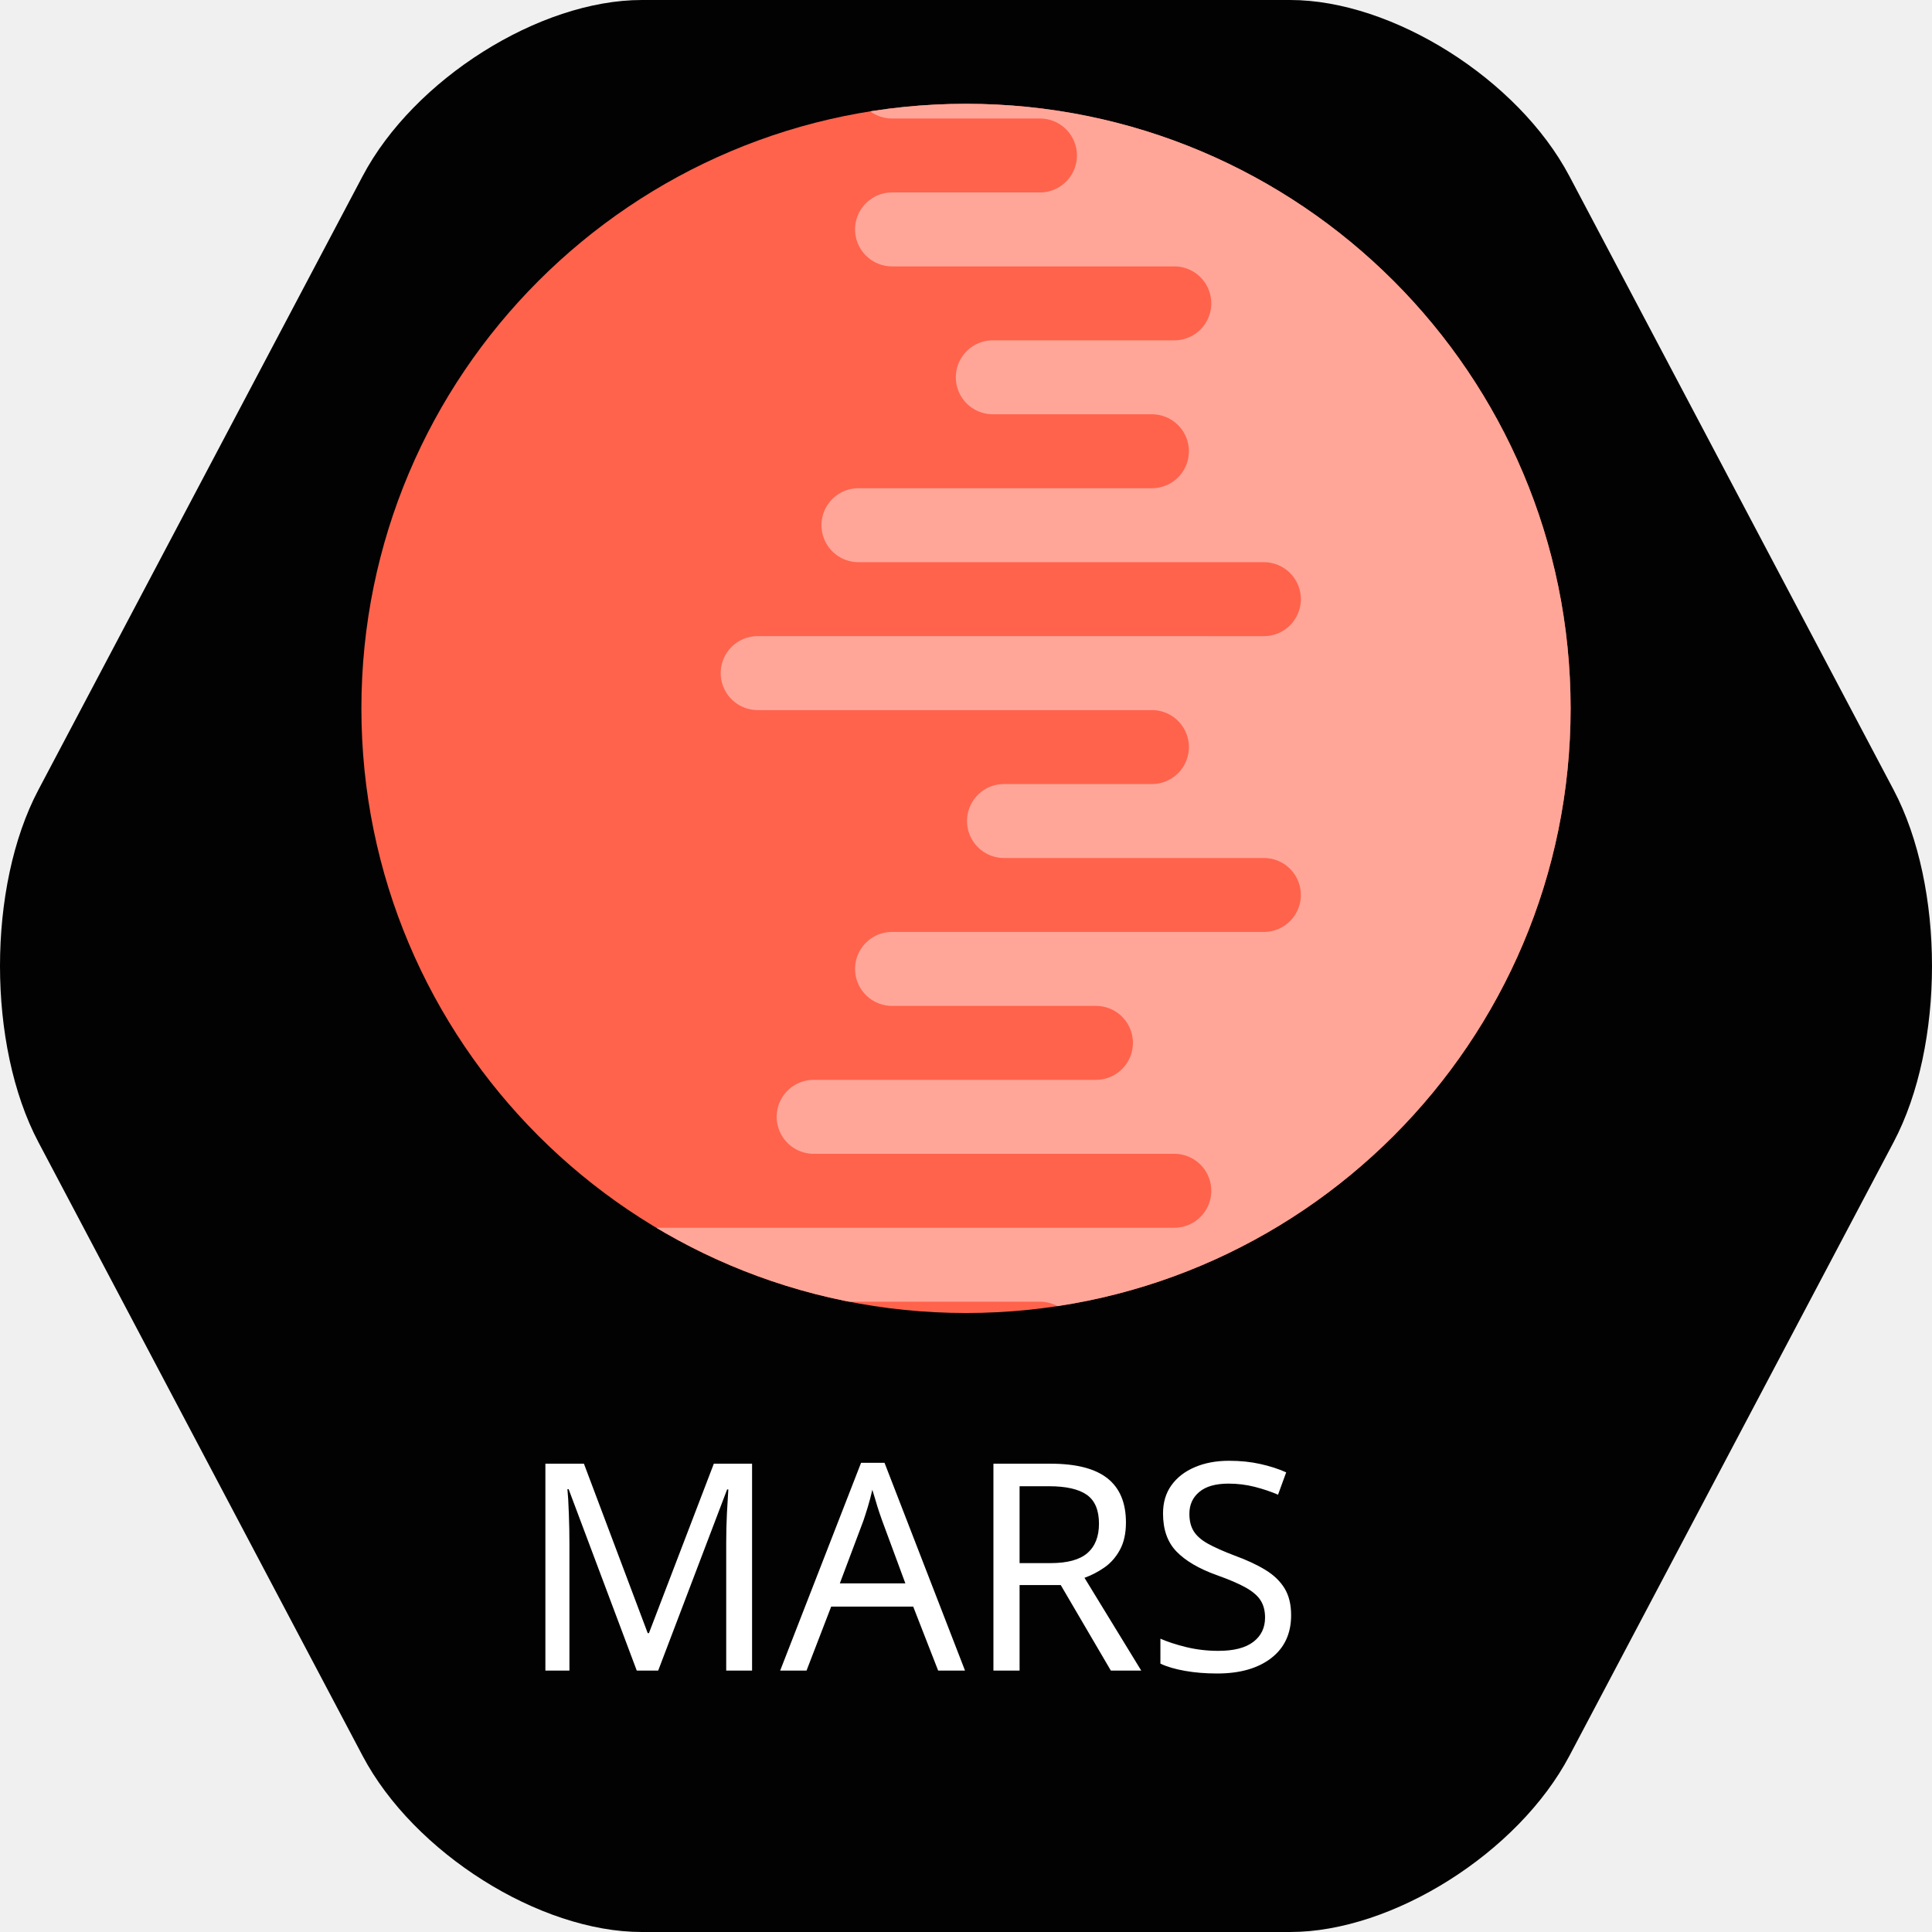
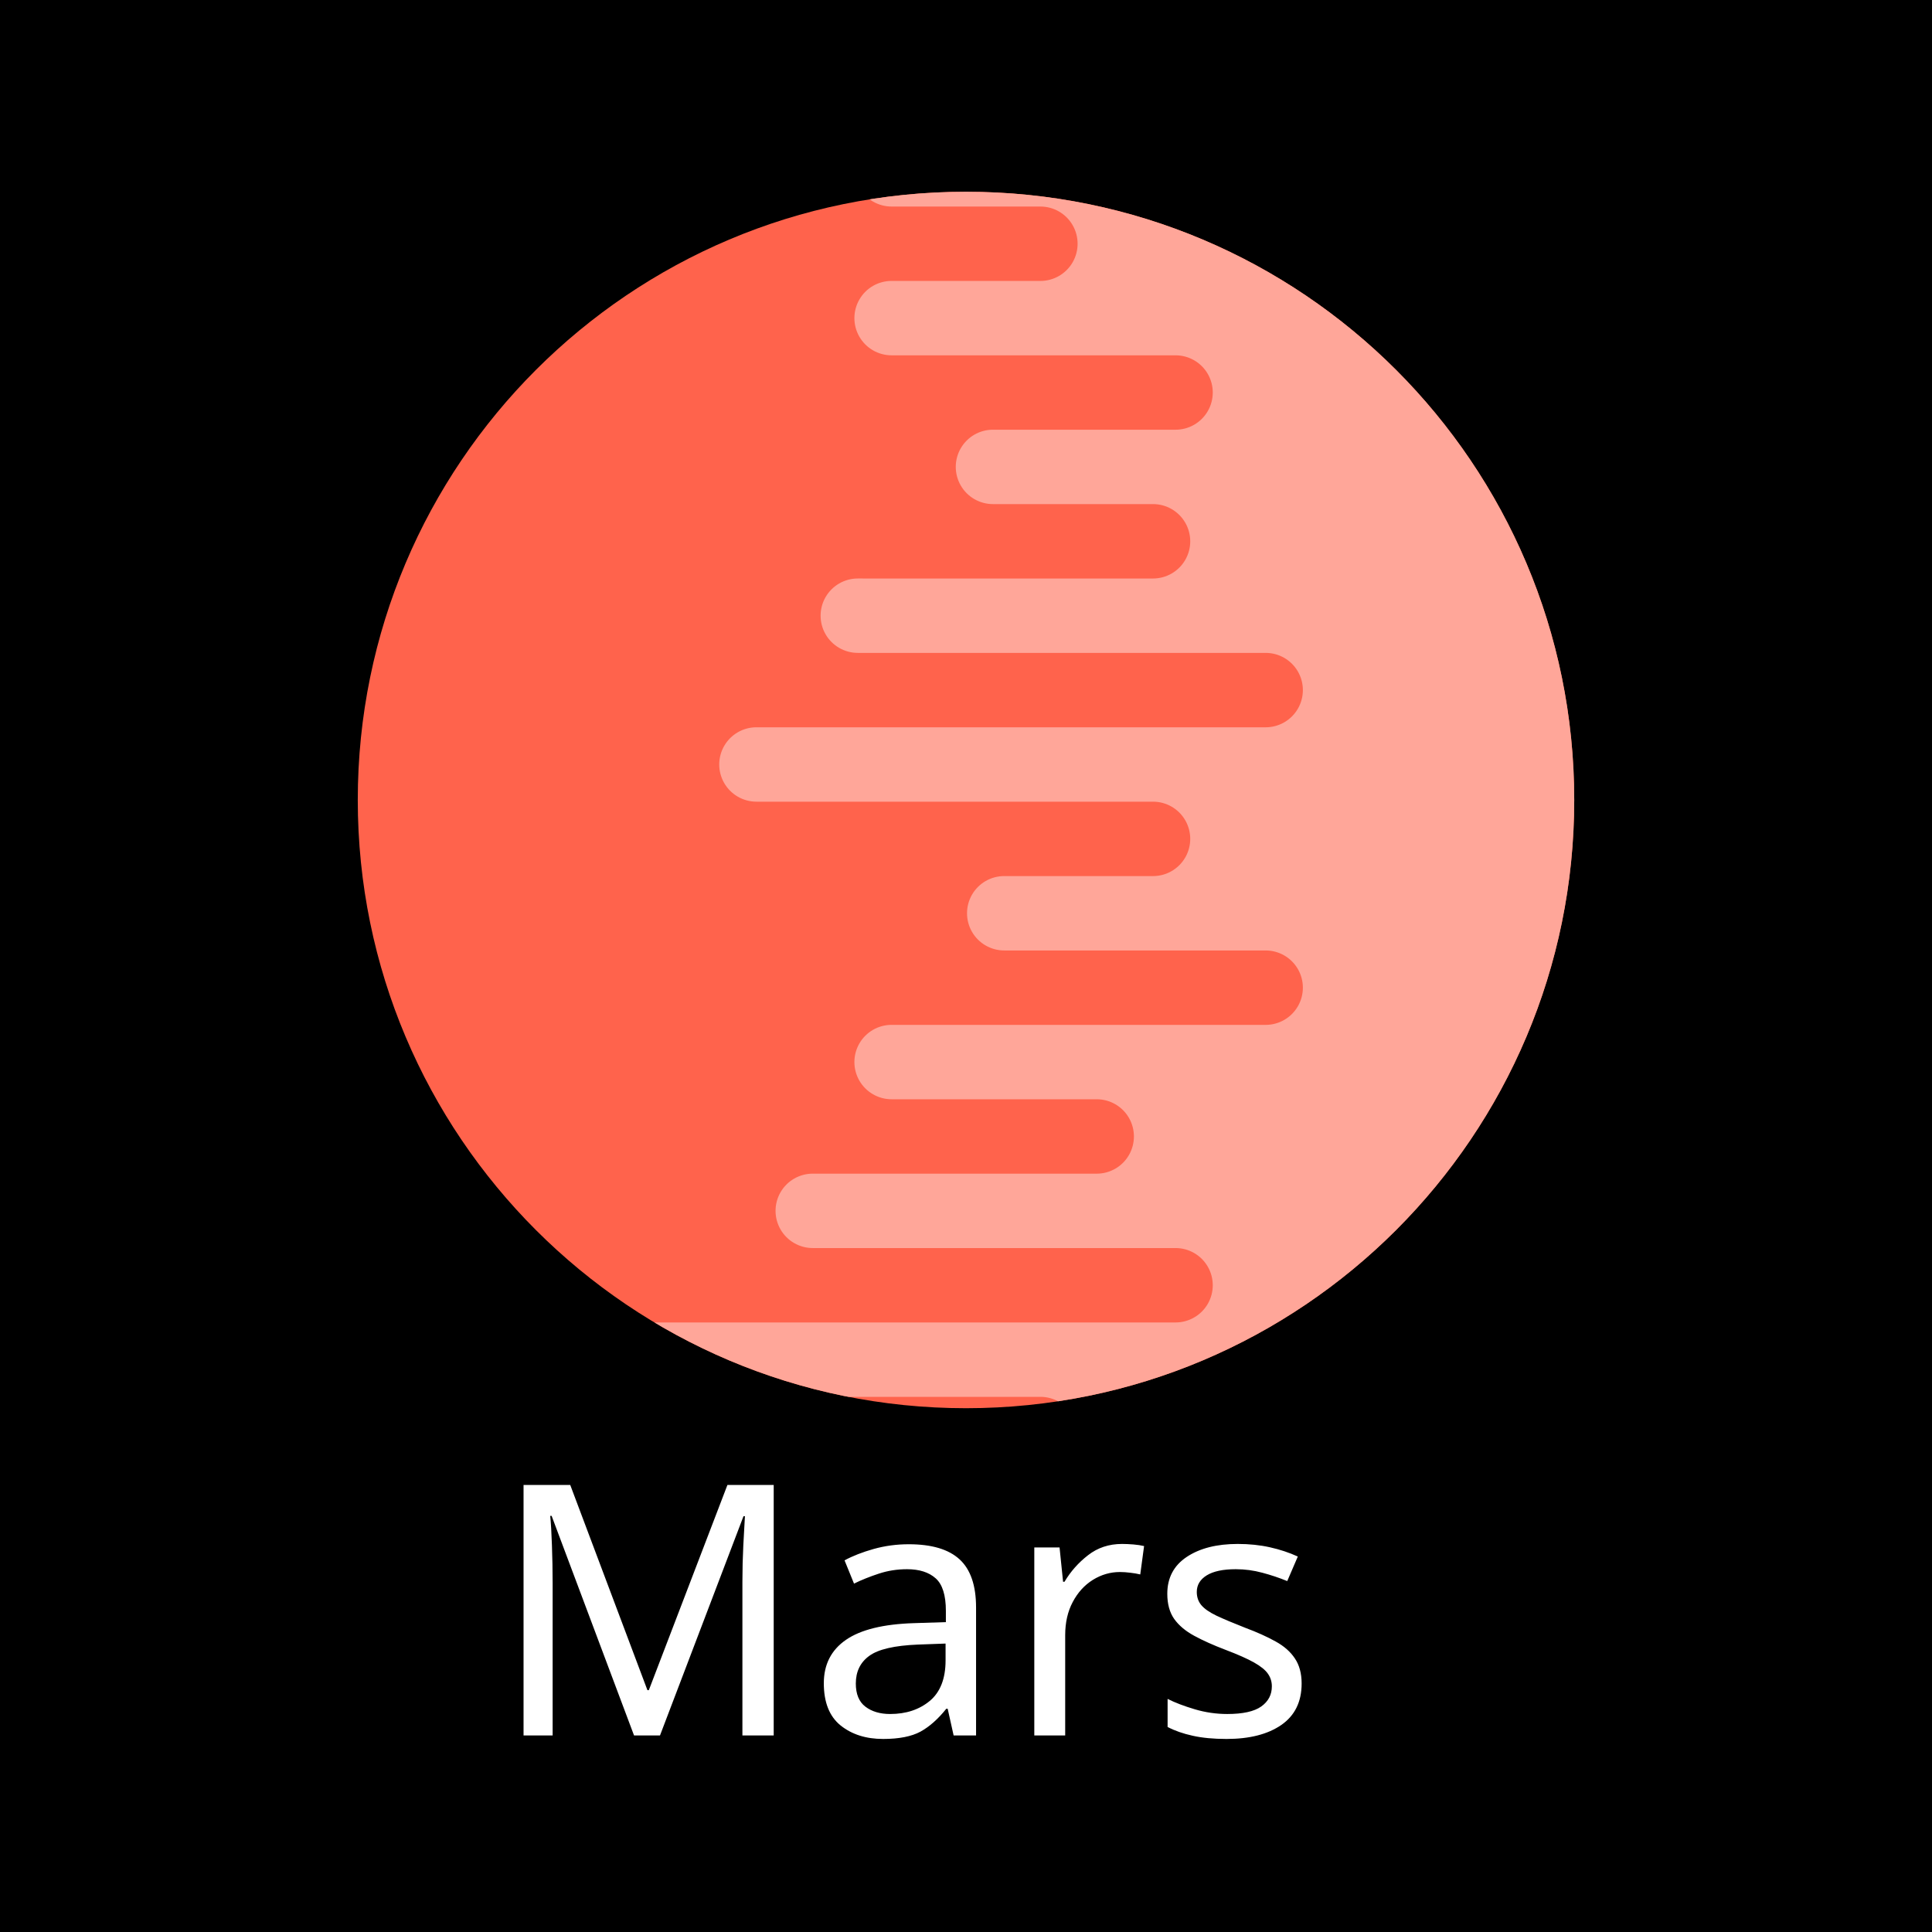
<svg xmlns="http://www.w3.org/2000/svg" width="300" height="300" viewBox="0 0 300 300" id="svg4282" version="1.1">
  <defs id="defs4284">
    <filter id="filter4342" style="color-interpolation-filters:sRGB">
      <feGaussianBlur id="feGaussianBlur4344" result="result0" in="SourceGraphic" stdDeviation="11.3" />
      <feDiffuseLighting id="feDiffuseLighting4346" result="result5" surfaceScale="4" diffuseConstant="1" lighting-color="#ffffff">
        <feDistantLight id="feDistantLight4348" azimuth="235" elevation="45" />
      </feDiffuseLighting>
      <feComposite id="feComposite4350" operator="arithmetic" result="fbSourceGraphic" in="result5" in2="SourceGraphic" k1="1.4" k2="0" k3="0" k4="0" />
      <feGaussianBlur id="feGaussianBlur4352" stdDeviation="6" in="fbSourceGraphic" result="result0" />
      <feSpecularLighting id="feSpecularLighting4354" in="result0" result="result1" lighting-color="#ffffff" surfaceScale="4" specularConstant="1" specularExponent="25">
        <feDistantLight id="feDistantLight4356" elevation="45" azimuth="235" />
      </feSpecularLighting>
      <feComposite id="feComposite4358" result="result4" in2="result1" in="fbSourceGraphic" operator="arithmetic" k2="1" k3="1" k1="0" k4="0" />
      <feComposite id="feComposite4360" in="result4" in2="SourceGraphic" result="result2" operator="in" />
    </filter>
    <filter id="filter4654" style="color-interpolation-filters:sRGB">
      <feGaussianBlur id="feGaussianBlur4656" result="blur" stdDeviation="6" in="SourceGraphic" />
      <feDiffuseLighting id="feDiffuseLighting4658" result="diffuse" lighting-color="#ffffff" surfaceScale="10" diffuseConstant="1">
        <feDistantLight id="feDistantLight4660" azimuth="235" elevation="25" />
      </feDiffuseLighting>
      <feComposite id="feComposite4662" result="composite1" k1="1" operator="arithmetic" in2="diffuse" in="diffuse" k2="0" k3="0" k4="0" />
      <feComposite id="feComposite4664" result="composite2" k3="1" operator="arithmetic" k1="1" in2="SourceGraphic" in="composite1" k2="0" k4="0" />
    </filter>
    <filter id="filter4858" style="color-interpolation-filters:sRGB">
      <feColorMatrix id="feColorMatrix4860" in="SourceGraphic" result="color" values="1 0 0 0 0 0 1 0 0 0 0 0 1 0 0 0 0 0 0.85 0" />
      <feGaussianBlur id="feGaussianBlur4862" result="blur" stdDeviation="7" in="SourceAlpha" />
      <feSpecularLighting id="feSpecularLighting4864" result="specular" lighting-color="#ffffff" surfaceScale="5" specularConstant="0.9" specularExponent="25" in="blur">
        <feDistantLight id="feDistantLight4866" azimuth="225" elevation="60" />
      </feSpecularLighting>
      <feComposite id="feComposite4868" result="composite1" operator="arithmetic" k2="1" k3="1" in2="SourceGraphic" in="specular" k1="0" k4="0" />
      <feComposite id="feComposite4870" result="composite2" operator="atop" in2="color" in="composite1" />
    </filter>
    <filter id="filter4898" style="color-interpolation-filters:sRGB" height="1.5" width="1.5" y="-0.25" x="-0.25">
      <feGaussianBlur id="feGaussianBlur4900" result="result1" stdDeviation="1" />
      <feComposite id="feComposite4902" operator="in" result="result4" in2="result1" in="result1" />
      <feGaussianBlur id="feGaussianBlur4904" in="result4" result="result6" stdDeviation="7" />
      <feComposite id="feComposite4906" result="result8" in2="result4" in="result6" operator="over" />
      <feComposite id="feComposite4908" in2="result8" in="result6" result="fbSourceGraphic" operator="in" />
      <feSpecularLighting id="feSpecularLighting4910" in="fbSourceGraphic" result="result1" lighting-color="#ffffff" surfaceScale="2.5" specularConstant="2" specularExponent="45">
        <fePointLight id="fePointLight4912" x="-5000" y="-10000" z="20000" />
      </feSpecularLighting>
      <feComposite id="feComposite4914" in2="fbSourceGraphic" in="result1" result="result2" operator="in" />
      <feComposite id="feComposite4916" in2="result2" in="fbSourceGraphic" result="result4" operator="arithmetic" k2="1.2" k3="1.5" k1="0" k4="0" />
      <feComposite id="feComposite4918" result="result9" in2="result4" operator="over" />
      <feBlend id="feBlend4920" in2="result9" mode="screen" />
    </filter>
    <clipPath id="clipPath5511" clipPathUnits="userSpaceOnUse">
      <ellipse ry="176.054" rx="176.054" cy="866.007" cx="1036.827" id="ellipse5513" style="opacity:1;fill:#520000;fill-opacity:1;stroke:none;stroke-width:5;stroke-linecap:butt;stroke-linejoin:miter;stroke-miterlimit:4;stroke-dasharray:none;stroke-dashoffset:0;stroke-opacity:1" />
    </clipPath>
    <clipPath id="clipPath5511-6" clipPathUnits="userSpaceOnUse">
      <ellipse ry="176.054" rx="176.054" cy="866.007" cx="1036.827" id="ellipse5513-4" style="opacity:1;fill:#520000;fill-opacity:1;stroke:none;stroke-width:5;stroke-linecap:butt;stroke-linejoin:miter;stroke-miterlimit:4;stroke-dasharray:none;stroke-dashoffset:0;stroke-opacity:1" />
    </clipPath>
    <clipPath id="clipPath5368" clipPathUnits="userSpaceOnUse">
      <circle style="opacity:1;fill:none;fill-opacity:1;stroke:#ffffff;stroke-width:5.4;stroke-linecap:butt;stroke-linejoin:miter;stroke-miterlimit:4;stroke-dasharray:none;stroke-dashoffset:0;stroke-opacity:1" id="circle5370" cx="2350" cy="1302.362" r="126.717" />
    </clipPath>
    <clipPath id="clipPath5867" clipPathUnits="userSpaceOnUse">
      <circle r="158.355" cy="864.911" cx="1824.737" id="circle5869" style="opacity:1;fill:none;fill-opacity:1;stroke:#ffffff;stroke-width:6.748;stroke-linecap:butt;stroke-linejoin:miter;stroke-miterlimit:4;stroke-dasharray:none;stroke-dashoffset:0;stroke-opacity:1" />
    </clipPath>
    <clipPath clipPathUnits="userSpaceOnUse" id="clipPath4225">
-       <path style="color:#000000;clip-rule:nonzero;display:inline;overflow:visible;visibility:visible;opacity:1;isolation:auto;mix-blend-mode:normal;color-interpolation:sRGB;color-interpolation-filters:linearRGB;solid-color:#000000;solid-opacity:1;fill:#f85054;fill-opacity:1;fill-rule:nonzero;stroke:#000000;stroke-width:0.367;stroke-linecap:butt;stroke-linejoin:miter;stroke-miterlimit:4;stroke-dasharray:none;stroke-dashoffset:0;stroke-opacity:1;color-rendering:auto;image-rendering:auto;shape-rendering:auto;text-rendering:auto;enable-background:accumulate" d="m 1827.939,32.955 c -2.36,0 -4.541,1.259 -5.721,3.303 -1.18,2.044 -1.18,4.562 0,6.606 1.18,2.044 3.361,3.302 5.721,3.302 h 26.422 c 2.36,0 4.541,1.259 5.721,3.303 1.18,2.044 1.18,4.562 0,6.606 -1.18,2.044 -3.361,3.303 -5.721,3.303 h -26.422 c -2.36,-0.003 -4.541,1.256 -5.721,3.3 -1.18,2.044 -1.18,4.562 0,6.606 1.18,2.043 3.361,3.303 5.721,3.303 h 26.422 c 2.36,0 4.541,1.259 5.721,3.302 1.18,2.044 1.18,4.562 0,6.606 -1.18,2.044 -3.361,3.303 -5.721,3.303 l -26.422,-0.003 c -2.36,-0.003 -4.541,1.257 -5.721,3.301 -1.18,2.044 -1.18,4.562 0,6.606 1.18,2.044 3.361,3.303 5.721,3.303 h 50.422 c 2.36,0 4.541,1.259 5.721,3.303 1.18,2.044 1.18,4.562 0,6.606 -1.18,2.044 -3.361,3.302 -5.721,3.302 l -32.422,-0.003 c -2.36,-0.003 -4.541,1.258 -5.721,3.302 -1.18,2.044 -1.18,4.562 0,6.605 1.18,2.044 3.361,3.303 5.721,3.303 h 28.422 c 2.36,0 4.541,1.259 5.721,3.303 1.18,2.044 1.18,4.562 0,6.606 -1.18,2.044 -3.361,3.303 -5.721,3.303 l -52.422,-0.002 c -2.36,-0.002 -4.541,1.258 -5.721,3.301 -1.18,2.044 -1.18,4.562 0,6.606 1.18,2.044 3.361,3.303 5.721,3.303 h 72.422 c 2.36,0 4.541,1.259 5.721,3.303 1.18,2.044 1.18,4.562 0,6.606 -1.18,2.044 -3.361,3.303 -5.721,3.303 l -90.422,-0.002 c -2.36,-0.002 -4.541,1.258 -5.721,3.301 -1.18,2.044 -1.18,4.562 0,6.606 1.18,2.044 3.361,3.303 5.721,3.303 h 70.422 c 2.36,0 4.541,1.259 5.721,3.303 1.18,2.044 1.18,4.562 0,6.606 -1.18,2.044 -3.361,3.303 -5.721,3.303 l -26.422,-0.002 c -2.36,-0.002 -4.541,1.258 -5.721,3.301 -1.18,2.044 -1.18,4.562 0,6.606 1.18,2.044 3.361,3.303 5.721,3.303 h 46.422 c 2.36,0 4.541,1.259 5.721,3.303 1.18,2.044 1.18,4.562 0,6.606 -1.18,2.044 -3.361,3.303 -5.721,3.303 l -66.422,-0.002 c -2.36,-0.002 -4.541,1.258 -5.721,3.301 -1.18,2.044 -1.18,4.562 0,6.606 1.18,2.044 3.361,3.303 5.721,3.303 h 36.422 c 2.36,0 4.541,1.259 5.721,3.303 1.18,2.044 1.18,4.562 0,6.606 -1.18,2.044 -3.361,3.303 -5.721,3.303 l -50.422,-0.002 c -2.36,-0.002 -4.541,1.258 -5.721,3.301 -1.18,2.044 -1.18,4.562 0,6.606 1.18,2.044 3.361,3.303 5.721,3.303 h 64.422 c 2.36,0 4.541,1.259 5.721,3.303 1.18,2.044 1.18,4.562 0,6.606 -1.18,2.044 -3.361,3.303 -5.721,3.303 l -110.422,-0.002 c -2.36,-0.002 -4.541,1.258 -5.721,3.301 -1.18,2.044 -1.18,4.562 0,6.606 1.18,2.044 3.361,3.303 5.721,3.303 h 86.422 c 2.36,0 4.541,1.259 5.721,3.303 1.18,2.044 1.18,4.562 0,6.606 -1.18,2.044 -3.361,3.303 -5.721,3.303 l -26.422,-0.002 c -2.36,-0.002 -4.541,1.258 -5.721,3.301 -1.18,2.044 -1.18,4.562 0,6.606 1.18,2.044 3.361,3.303 5.721,3.303 h 26.422 c 2.36,0 4.541,1.259 5.721,3.303 1.18,2.044 1.18,4.562 0,6.606 -1.18,2.044 -3.361,3.303 -5.721,3.303 l -26.422,-0.002 c -2.36,-0.002 -4.541,1.258 -5.721,3.301 -1.18,2.044 -1.18,4.562 0,6.606 1.18,2.044 3.361,3.303 5.721,3.303 h 26.422 c 2.36,0 4.541,1.259 5.721,3.303 1.18,2.044 1.18,4.562 0,6.606 -1.18,2.044 -3.361,3.303 -5.721,3.303 l -26.422,-0.002 c -2.36,-0.002 -4.541,1.258 -5.721,3.301 -1.18,2.044 -1.18,4.562 0,6.606 1.18,2.044 3.361,3.303 5.721,3.303 h 26.422 c 2.36,0 4.541,1.259 5.721,3.303 1.18,2.044 1.18,4.562 0,6.606 -1.18,2.044 -3.361,3.303 -5.721,3.303 l -26.422,-0.002 c -2.36,-0.002 -4.541,1.258 -5.721,3.301 -1.18,2.044 -1.18,4.562 0,6.606 1.18,2.044 3.361,3.303 5.721,3.303 h 26.422 c 2.36,0 4.541,1.259 5.721,3.303 1.18,2.044 1.18,4.562 0,6.606 -1.18,2.044 -3.361,3.303 -5.721,3.303 l -26.422,-0.002 c -2.36,-0.002 -4.541,1.258 -5.721,3.301 -1.18,2.044 -1.18,4.562 0,6.606 1.18,2.044 3.361,3.303 5.721,3.303 h 26.422 c 2.36,0 4.541,1.259 5.721,3.303 1.18,2.044 1.18,4.562 0,6.606 -1.18,2.044 -3.361,3.303 -5.721,3.303 h -26.422 l -3.503,11.124 h 162 V 32.955 Z" id="path4227" />
+       <path style="color:#000000;clip-rule:nonzero;display:inline;overflow:visible;visibility:visible;opacity:1;isolation:auto;mix-blend-mode:normal;color-interpolation:sRGB;color-interpolation-filters:linearRGB;solid-color:#000000;solid-opacity:1;fill:#f85054;fill-opacity:1;fill-rule:nonzero;stroke:#000000;stroke-width:0.367;stroke-linecap:butt;stroke-linejoin:miter;stroke-miterlimit:4;stroke-dasharray:none;stroke-dashoffset:0;stroke-opacity:1;color-rendering:auto;image-rendering:auto;shape-rendering:auto;text-rendering:auto;enable-background:accumulate" d="m 1827.939,32.955 c -2.36,0 -4.541,1.259 -5.721,3.303 -1.18,2.044 -1.18,4.562 0,6.606 1.18,2.044 3.361,3.302 5.721,3.302 l 26.422,0 c 2.36,0 4.541,1.259 5.721,3.303 1.18,2.044 1.18,4.562 0,6.606 -1.18,2.044 -3.361,3.303 -5.721,3.303 l -26.422,0 c -2.36,-0.003 -4.541,1.256 -5.721,3.3 -1.18,2.044 -1.18,4.562 0,6.606 1.18,2.043 3.361,3.303 5.721,3.303 l 26.422,0 c 2.36,0 4.541,1.259 5.721,3.302 1.18,2.044 1.18,4.562 0,6.606 -1.18,2.044 -3.361,3.303 -5.721,3.303 l -26.422,-0.003 c -2.36,-0.003 -4.541,1.257 -5.721,3.301 -1.18,2.044 -1.18,4.562 0,6.606 1.18,2.044 3.361,3.303 5.721,3.303 l 50.422,0 c 2.36,0 4.541,1.259 5.721,3.303 1.18,2.044 1.18,4.562 0,6.606 -1.18,2.044 -3.361,3.302 -5.721,3.302 l -32.422,-0.003 c -2.36,-0.003 -4.541,1.258 -5.721,3.302 -1.18,2.044 -1.18,4.562 0,6.605 1.18,2.044 3.361,3.303 5.721,3.303 l 28.422,0 c 2.36,0 4.541,1.259 5.721,3.303 1.18,2.044 1.18,4.562 0,6.606 -1.18,2.044 -3.361,3.303 -5.721,3.303 l -52.422,-0.002 c -2.36,-0.002 -4.541,1.258 -5.721,3.301 -1.18,2.044 -1.18,4.562 0,6.606 1.18,2.044 3.361,3.303 5.721,3.303 l 72.422,0 c 2.36,0 4.541,1.259 5.721,3.303 1.18,2.044 1.18,4.562 0,6.606 -1.18,2.044 -3.361,3.303 -5.721,3.303 l -90.422,-0.002 c -2.36,-0.002 -4.541,1.258 -5.721,3.301 -1.18,2.044 -1.18,4.562 0,6.606 1.18,2.044 3.361,3.303 5.721,3.303 l 70.422,0 c 2.36,0 4.541,1.259 5.721,3.303 1.18,2.044 1.18,4.562 0,6.606 -1.18,2.044 -3.361,3.303 -5.721,3.303 l -26.422,-0.002 c -2.36,-0.002 -4.541,1.258 -5.721,3.301 -1.18,2.044 -1.18,4.562 0,6.606 1.18,2.044 3.361,3.303 5.721,3.303 l 46.422,0 c 2.36,0 4.541,1.259 5.721,3.303 1.18,2.044 1.18,4.562 0,6.606 -1.18,2.044 -3.361,3.303 -5.721,3.303 l -66.422,-0.002 c -2.36,-0.002 -4.541,1.258 -5.721,3.301 -1.18,2.044 -1.18,4.562 0,6.606 1.18,2.044 3.361,3.303 5.721,3.303 l 36.422,0 c 2.36,0 4.541,1.259 5.721,3.303 1.18,2.044 1.18,4.562 0,6.606 -1.18,2.044 -3.361,3.303 -5.721,3.303 l -50.422,-0.002 c -2.36,-0.002 -4.541,1.258 -5.721,3.301 -1.18,2.044 -1.18,4.562 0,6.606 1.18,2.044 3.361,3.303 5.721,3.303 l 64.422,0 c 2.36,0 4.541,1.259 5.721,3.303 1.18,2.044 1.18,4.562 0,6.606 -1.18,2.044 -3.361,3.303 -5.721,3.303 l -110.422,-0.002 c -2.36,-0.002 -4.541,1.258 -5.721,3.301 -1.18,2.044 -1.18,4.562 0,6.606 1.18,2.044 3.361,3.303 5.721,3.303 l 86.422,0 c 2.36,0 4.541,1.259 5.721,3.303 1.18,2.044 1.18,4.562 0,6.606 -1.18,2.044 -3.361,3.303 -5.721,3.303 l -26.422,-0.002 c -2.36,-0.002 -4.541,1.258 -5.721,3.301 -1.18,2.044 -1.18,4.562 0,6.606 1.18,2.044 3.361,3.303 5.721,3.303 l 26.422,0 c 2.36,0 4.541,1.259 5.721,3.303 1.18,2.044 1.18,4.562 0,6.606 -1.18,2.044 -3.361,3.303 -5.721,3.303 l -26.422,-0.002 c -2.36,-0.002 -4.541,1.258 -5.721,3.301 -1.18,2.044 -1.18,4.562 0,6.606 1.18,2.044 3.361,3.303 5.721,3.303 l 26.422,0 c 2.36,0 4.541,1.259 5.721,3.303 1.18,2.044 1.18,4.562 0,6.606 -1.18,2.044 -3.361,3.303 -5.721,3.303 l -26.422,-0.002 c -2.36,-0.002 -4.541,1.258 -5.721,3.301 -1.18,2.044 -1.18,4.562 0,6.606 1.18,2.044 3.361,3.303 5.721,3.303 l 26.422,0 c 2.36,0 4.541,1.259 5.721,3.303 1.18,2.044 1.18,4.562 0,6.606 -1.18,2.044 -3.361,3.303 -5.721,3.303 l -26.422,-0.002 c -2.36,-0.002 -4.541,1.258 -5.721,3.301 -1.18,2.044 -1.18,4.562 0,6.606 1.18,2.044 3.361,3.303 5.721,3.303 l 26.422,0 c 2.36,0 4.541,1.259 5.721,3.303 1.18,2.044 1.18,4.562 0,6.606 -1.18,2.044 -3.361,3.303 -5.721,3.303 l -26.422,-0.002 c -2.36,-0.002 -4.541,1.258 -5.721,3.301 -1.18,2.044 -1.18,4.562 0,6.606 1.18,2.044 3.361,3.303 5.721,3.303 l 26.422,0 c 2.36,0 4.541,1.259 5.721,3.303 1.18,2.044 1.18,4.562 0,6.606 -1.18,2.044 -3.361,3.303 -5.721,3.303 l -26.422,0 -3.503,11.124 162,0 0,-407.408 z" id="path4227" />
    </clipPath>
  </defs>
  <g id="layer1" transform="translate(0,-752.3621)">
-     <g transform="matrix(1.204296,0,0,1.315789,-23.41843,711.5726)" id="g5188" style="opacity:0.99;fill:#000000;fill-opacity:1;stroke:none">
-       <path style="fill:#000000;fill-opacity:1;stroke:none" id="path5190" d="M 102.199,259 C 88.999,259 72.8,249.646 66.201,238.214 L 24.395,165.786 c -6.599,-11.433 -6.599,-30.14 0,-41.572 L 66.201,51.786 C 72.8,40.354 88.999,31 102.199,31 l 83.602,0 c 13.2,0 29.399,9.354 35.998,20.786 l 41.805,72.428 c 6.6,11.433 6.6,30.14 0,41.572 l -41.805,72.428 C 215.2,249.646 199.001,259 185.801,259 l -83.602,0 z" />
-     </g>
-     <text xml:space="preserve" style="font-style:normal;font-variant:normal;font-weight:normal;font-stretch:normal;line-height:0%;font-family:'Century Gothic';-inkscape-font-specification:'Century Gothic, Normal';text-align:center;letter-spacing:0px;word-spacing:0px;writing-mode:lr-tb;text-anchor:middle;fill:#ffffff;fill-opacity:1;stroke:none;stroke-width:1px;stroke-linecap:butt;stroke-linejoin:miter;stroke-opacity:1" x="149.262" y="1011.769" id="text5379">
-       <tspan id="tspan5381" x="149.262" y="1011.769" style="font-style:normal;font-variant:normal;font-weight:normal;font-stretch:normal;font-size:45px;line-height:125%;font-family:Evolventa;-inkscape-font-specification:Evolventa;text-align:center;writing-mode:lr-tb;text-anchor:middle">MARS</tspan>
+     <rect style="color:#000000;clip-rule:nonzero;display:inline;overflow:visible;visibility:visible;opacity:1;isolation:auto;mix-blend-mode:normal;color-interpolation:sRGB;color-interpolation-filters:linearRGB;solid-color:#000000;solid-opacity:1;fill:#000000;fill-opacity:1;fill-rule:nonzero;stroke:none;stroke-width:2.476;stroke-linecap:butt;stroke-linejoin:round;stroke-miterlimit:4;stroke-dasharray:none;stroke-dashoffset:11.592;stroke-opacity:1;color-rendering:auto;image-rendering:auto;shape-rendering:auto;text-rendering:auto;enable-background:accumulate" id="rect7843" width="300" height="300" x="0" y="752.362" />
+     <text xml:space="preserve" style="font-style:normal;font-variant:normal;font-weight:normal;font-stretch:normal;font-size:14.526px;line-height:0%;font-family:'Century Gothic';-inkscape-font-specification:'Century Gothic, Normal';text-align:center;letter-spacing:0px;word-spacing:0px;writing-mode:lr-tb;text-anchor:middle;fill:#ffffff;fill-opacity:1;stroke:none;stroke-width:1.21px;stroke-linecap:butt;stroke-linejoin:miter;stroke-opacity:1" x="149.734" y="1021.841" id="text5379">
+       <tspan id="tspan5381" x="149.734" y="1021.841" style="font-style:normal;font-variant:normal;font-weight:normal;font-stretch:normal;font-size:54.472px;line-height:125%;font-family:'Century Gothic';-inkscape-font-specification:'Century Gothic, Normal';text-align:center;writing-mode:lr-tb;text-anchor:middle;stroke-width:1.21px">Mars</tspan>
    </text>
-     <g id="g4822" transform="matrix(0.8692796,0,0,0.8692796,17.94419,79.62106)">
+     <g id="g4822" transform="matrix(0.8744916,0,0,0.8744916,17.1524,89.14887)">
      <path id="path4201" d="m 259.914,900.448 a 108,108 0 0 1 -108,108 A 108,108 0 0 1 43.914,900.448 108,108 0 0 1 151.914,792.448 a 108,108 0 0 1 108,108 z" style="color:#000000;clip-rule:nonzero;display:inline;overflow:visible;visibility:visible;opacity:1;isolation:auto;mix-blend-mode:normal;color-interpolation:sRGB;color-interpolation-filters:linearRGB;solid-color:#000000;solid-opacity:1;fill:#ff634c;fill-opacity:1;fill-rule:nonzero;stroke:none;stroke-width:2;stroke-linecap:butt;stroke-linejoin:miter;stroke-miterlimit:4;stroke-dasharray:none;stroke-dashoffset:0;stroke-opacity:1;color-rendering:auto;image-rendering:auto;shape-rendering:auto;text-rendering:auto;enable-background:accumulate" />
      <path clip-path="url(#clipPath4225)" style="color:#000000;clip-rule:nonzero;display:inline;overflow:visible;visibility:visible;opacity:1;isolation:auto;mix-blend-mode:normal;color-interpolation:sRGB;color-interpolation-filters:linearRGB;solid-color:#000000;solid-opacity:1;fill:#ffa699;fill-opacity:1;fill-rule:nonzero;stroke:none;stroke-width:2;stroke-linecap:butt;stroke-linejoin:miter;stroke-miterlimit:4;stroke-dasharray:none;stroke-dashoffset:0;stroke-opacity:1;color-rendering:auto;image-rendering:auto;shape-rendering:auto;text-rendering:auto;enable-background:accumulate" d="m 1949.151,177.962 a 108,108 0 0 1 -108,108 108,108 0 0 1 -108,-108 108,108 0 0 1 108,-108 108,108 0 0 1 108,108 z" id="path4203" transform="translate(-1689.236,722.486)" />
    </g>
  </g>
</svg>
